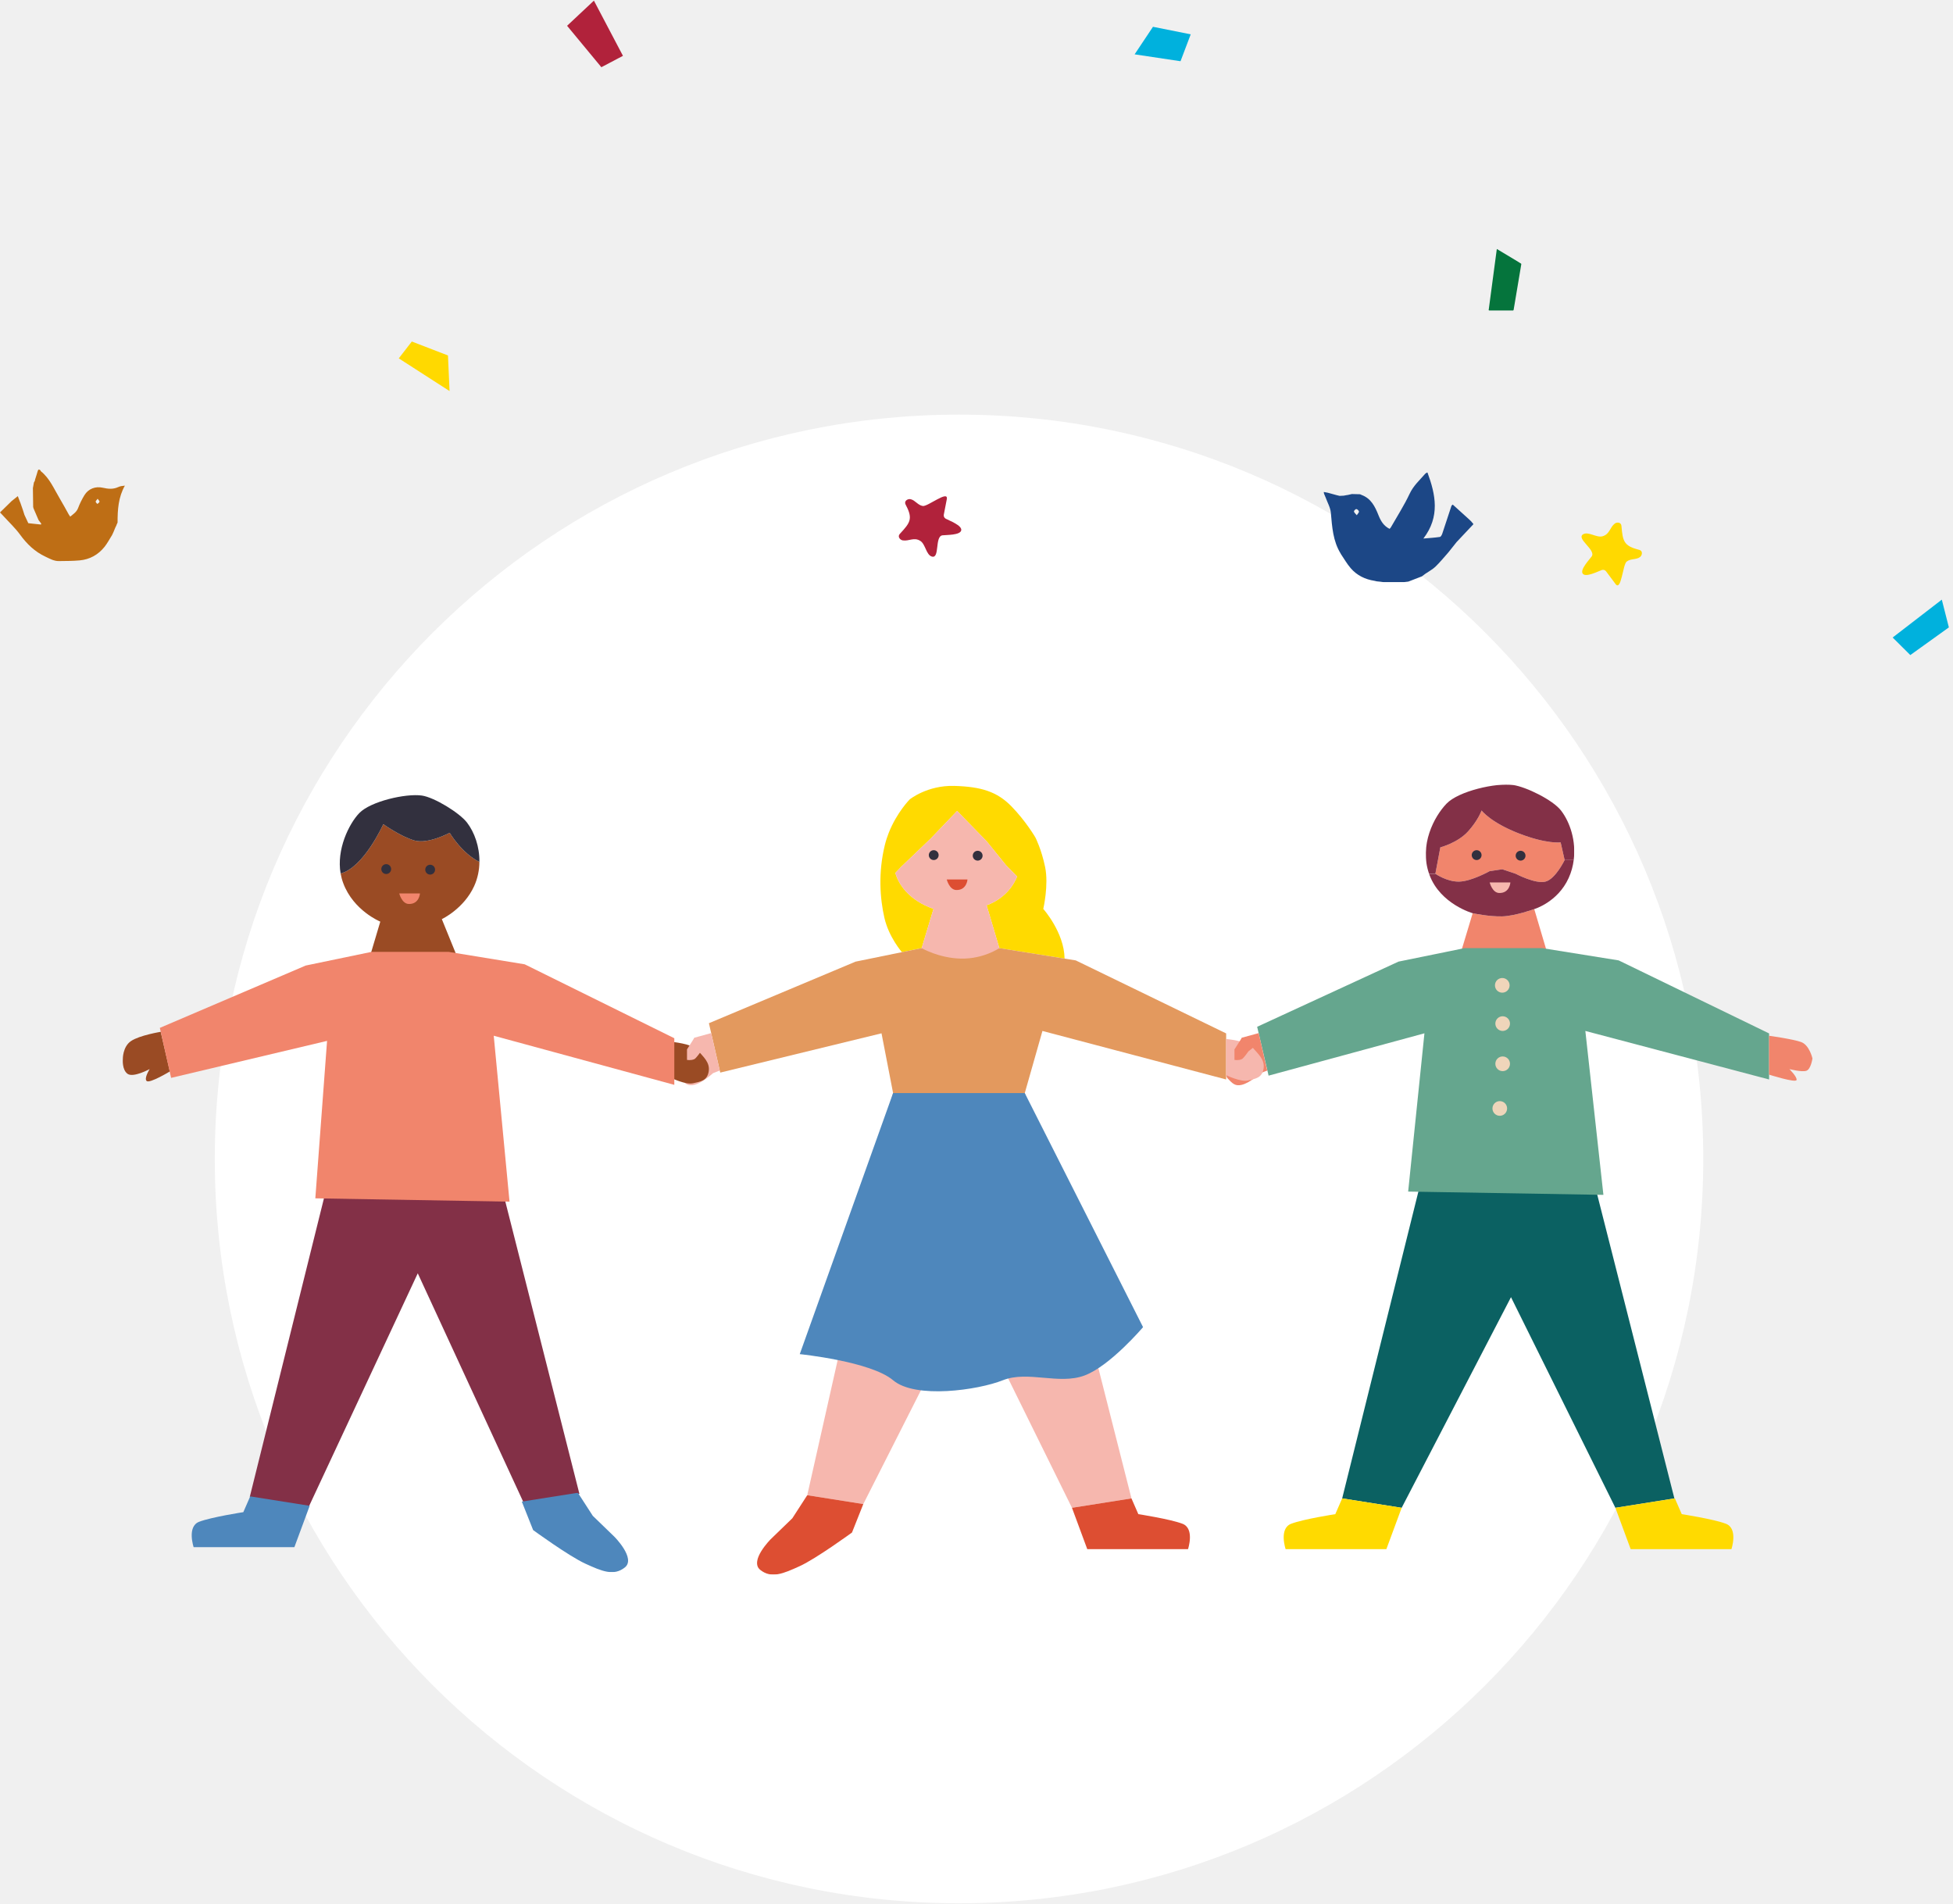
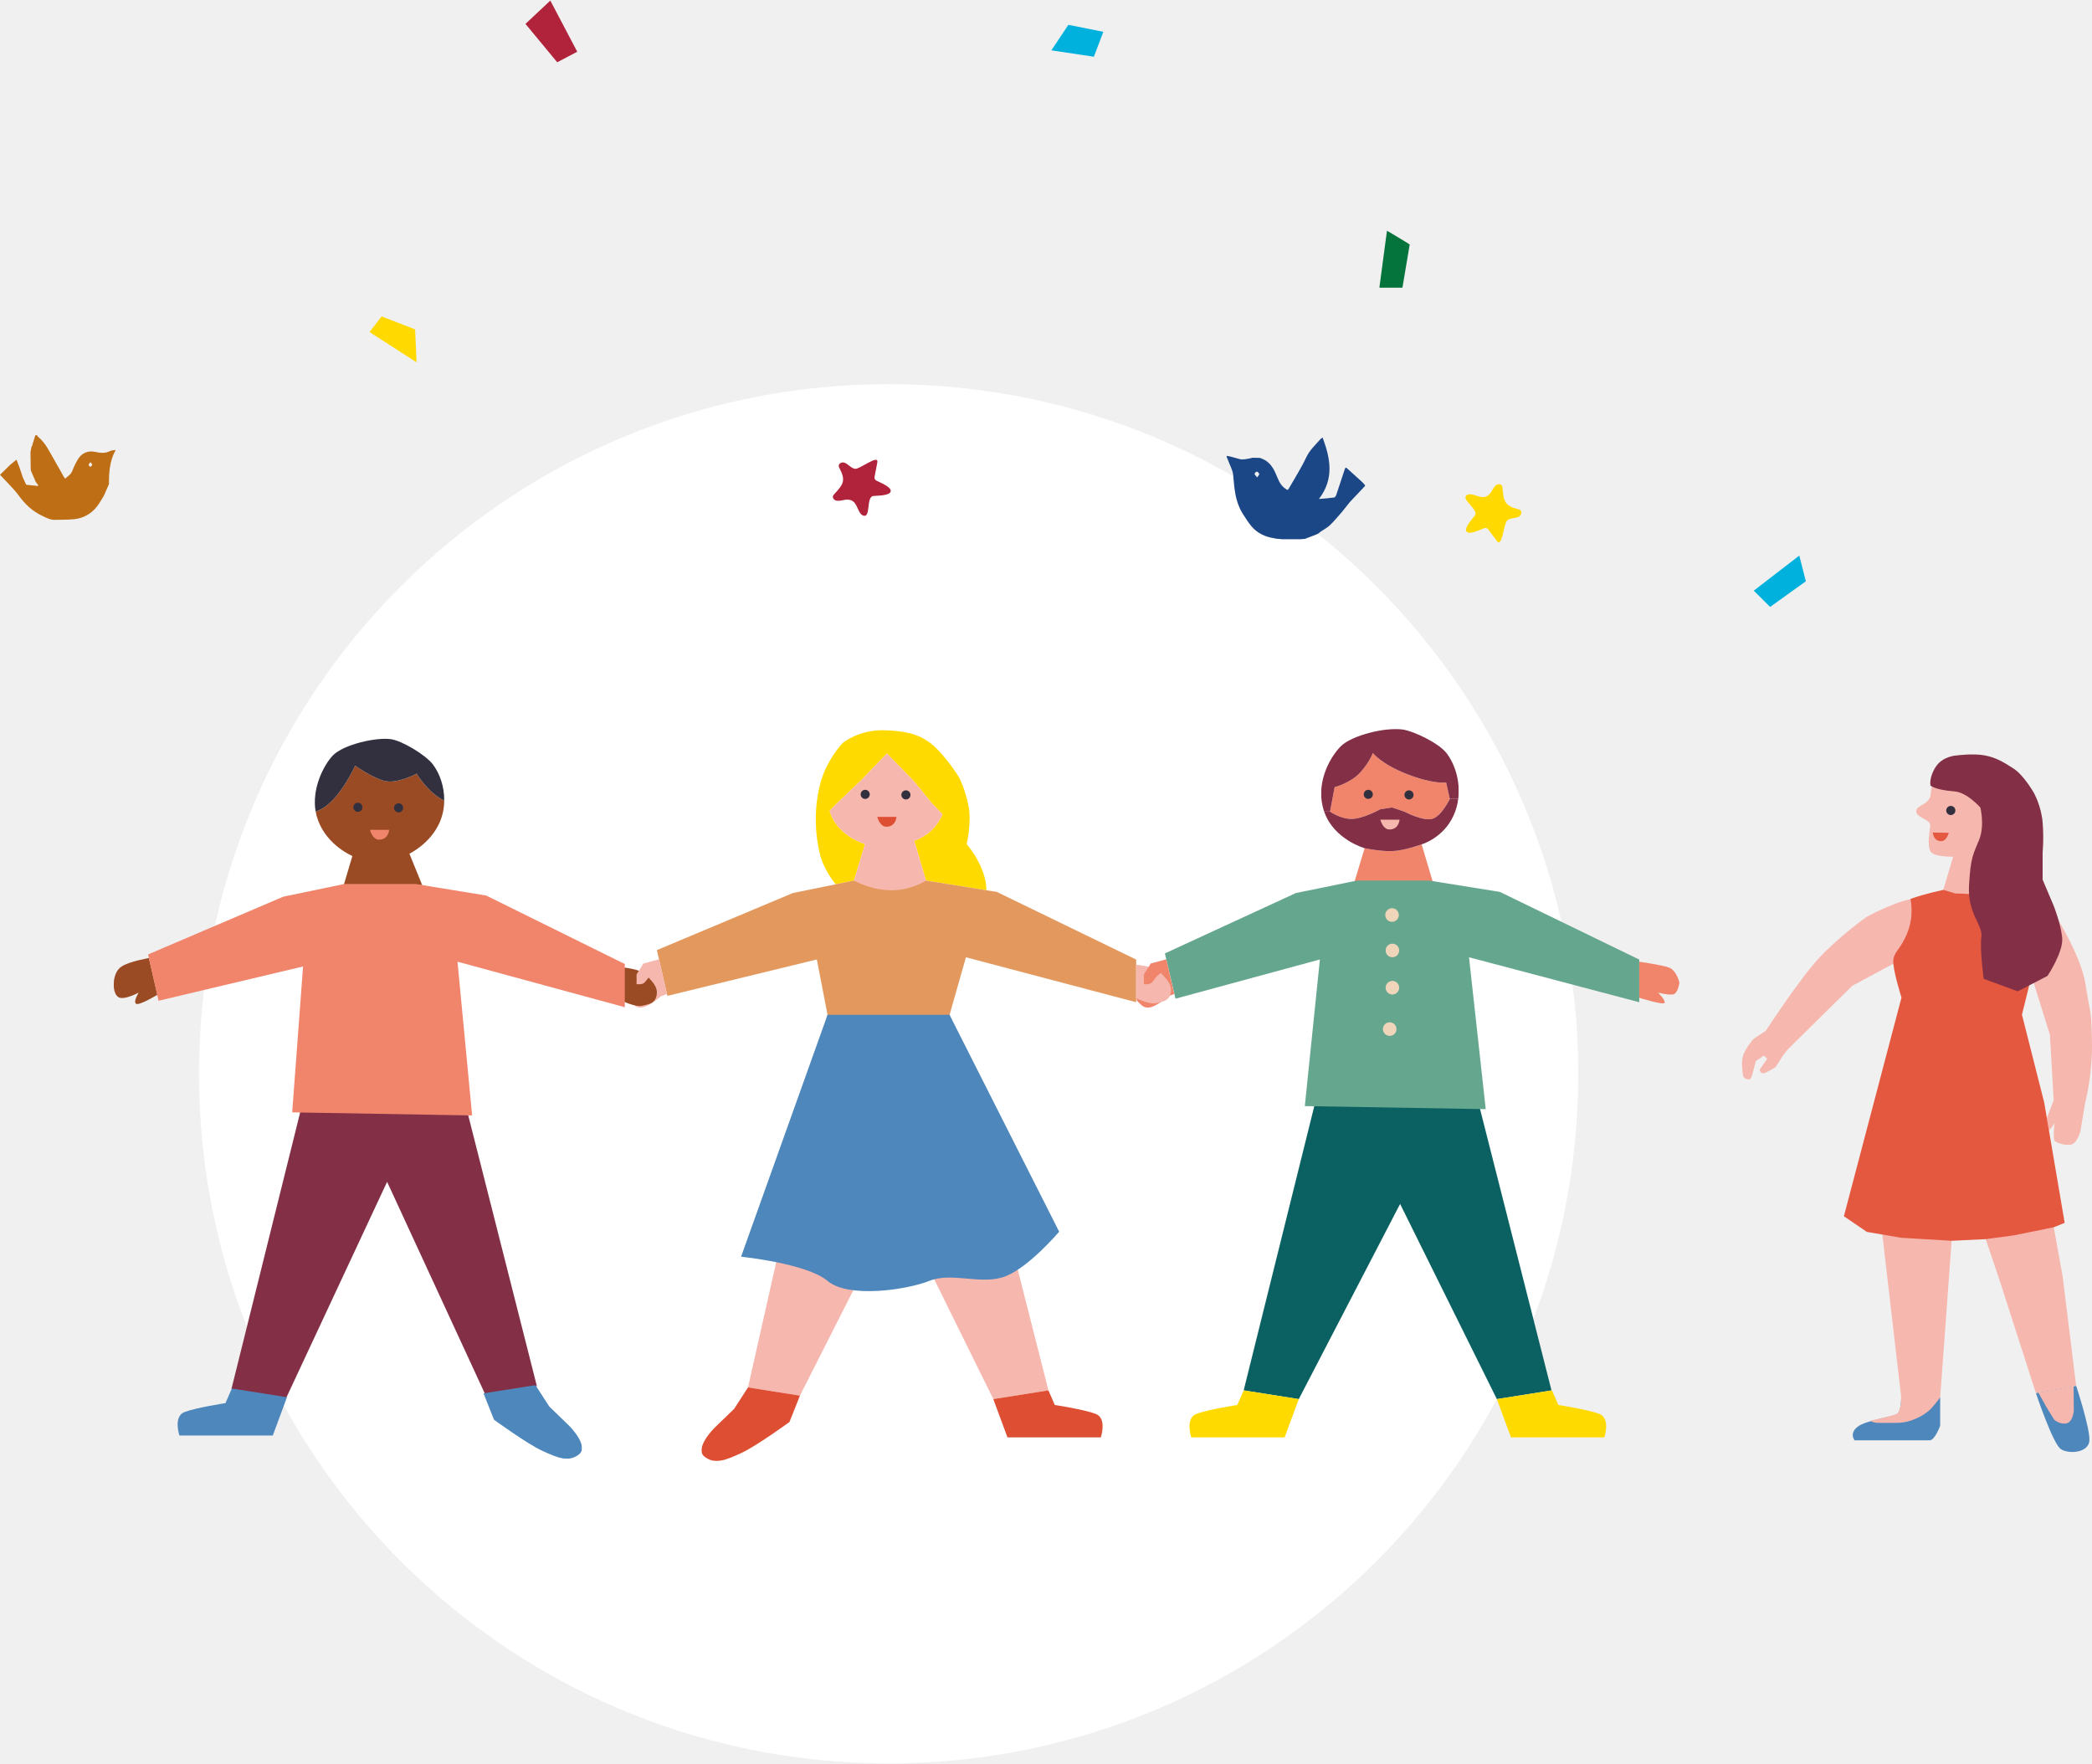
- <svg xmlns="http://www.w3.org/2000/svg" xmlns:xlink="http://www.w3.org/1999/xlink" width="391px" height="381px" viewBox="0 0 391 381" version="1.1">
+ <svg xmlns="http://www.w3.org/2000/svg" xmlns:xlink="http://www.w3.org/1999/xlink" width="452px" height="381px" viewBox="0 0 452 381" version="1.1">
  <defs>
    <polygon id="path-1" points="29.807 0.508 0.085 0.508 0.085 18.361 29.807 18.361" />
    <polygon id="path-3" points="0.557 16.165 21.833 16.165 21.833 0.271 0.557 0.271" />
    <polygon id="path-5" points="0.471 16.165 21.747 16.165 21.747 0.271 0.471 0.271 0.471 16.165" />
    <polygon id="path-7" points="10.132 0.671 0.33 0.671 0.33 12.107 10.132 12.107 10.132 0.671" />
    <polygon id="path-9" points="0 22 0 0 30 0 30 22" />
  </defs>
  <g id="Page-1" stroke="none" stroke-width="1" fill="none" fill-rule="evenodd">
    <g id="Group-11" transform="translate(-687, -216)">
      <g id="after" transform="translate(687, 216)">
        <g id="holding-hands" transform="translate(24, 83)">
          <circle id="Oval" fill="#FFFFFF" cx="168" cy="149" r="149" />
-           <g id="Page-1" transform="translate(0, 73.55035)">
+           <g id="Page-1" transform="translate(0, 74)">
            <polygon id="Fill-1" fill="#833047" points="68.845 70 76.834 82.662 92 142.489 80.831 144.255 59.639 98.344 37.853 145 26 143.124 41.471 80.862 44.11 71.996" />
            <g id="Group-86">
              <path d="M162.899,25.366 C162.899,25.366 157.321,23.809 155.44,18.775 C155.369,18.583 155.303,18.392 155.249,18.199 L156.36,17.025 L162.319,11.326 L167.616,5.788 L173.522,11.848 L177.404,16.637 L179.625,18.912 C179.578,19.044 179.524,19.169 179.464,19.301 C177.566,23.48 173.522,24.659 173.522,24.659 L176.073,33.245 L189.132,35.347 C189.073,30.102 184.869,25.396 184.869,25.396 C184.869,25.396 185.985,20.606 185.239,17.014 C184.492,13.422 183.298,11.105 183.298,11.105 C183.298,11.105 181.429,7.884 178.521,4.89 C175.612,1.897 172.4,0.927 167.025,0.772 C161.651,0.628 158.139,3.466 158.139,3.466 C158.139,3.466 155.536,6.076 153.917,10.201 C153.619,10.967 153.35,11.781 153.141,12.644 C151.797,18.157 152.173,23.3 153.063,27.192 C153.959,31.083 156.569,34.054 156.569,34.054 L160.523,33.245 L162.899,25.366 Z" id="Fill-3" fill="#FFDA00" />
              <polygon id="Fill-5" fill="#E3995E" points="221.482 59.54 221.482 50.32 191.372 35.705 189.132 35.347 176.073 33.245 176.066 33.245 160.522 33.245 156.569 34.054 147.289 35.951 117.926 48.278 120.195 58.163 152.484 50.301 154.801 62.264 149.224 81.984 188.315 82.638 181.166 62.264 184.701 49.829" />
              <path d="M179.464,19.301 C179.524,19.169 179.577,19.044 179.626,18.912 L177.404,16.637 L173.523,11.848 L167.617,5.788 L162.32,11.326 L156.36,17.025 L155.249,18.199 C155.303,18.391 155.368,18.583 155.44,18.775 C157.321,23.809 162.899,25.366 162.899,25.366 L160.522,33.245 C160.522,33.245 163.965,35.268 168.444,35.347 C172.922,35.424 176.067,33.245 176.067,33.245 L176.072,33.245 L173.523,24.659 C173.523,24.659 177.565,23.48 179.464,19.301" id="Fill-7" fill="#F6B7AE" />
              <path d="M163.921,14.628 C163.921,15.172 163.481,15.614 162.937,15.614 C162.393,15.614 161.953,15.172 161.953,14.628 C161.953,14.084 162.393,13.642 162.937,13.642 C163.481,13.642 163.921,14.084 163.921,14.628" id="Fill-9" fill="#32303E" />
              <path d="M172.718,14.744 C172.718,15.289 172.277,15.73 171.734,15.73 C171.19,15.73 170.75,15.289 170.75,14.744 C170.75,14.199 171.19,13.759 171.734,13.759 C172.277,13.759 172.718,14.199 172.718,14.744" id="Fill-11" fill="#32303E" />
              <path d="M165.542,19.502 L169.693,19.502 C169.693,19.502 169.566,21.669 167.448,21.614 C166.059,21.575 165.542,19.502 165.542,19.502" id="Fill-13" fill="#DD4E32" />
              <polygon id="Fill-15" fill="#F6B7AE" points="179.064 69.915 187.09 82.639 202.523 143.4 190.614 145.285 169.814 103.12 148.837 144.537 137.615 142.762 151.56 80.83 154.212 71.92" />
              <path d="M154.798,62.266 L136.116,114.523 C136.116,114.523 150.334,115.965 154.798,119.749 C159.262,123.534 171.803,121.731 176.78,119.749 C181.756,117.768 188.013,120.719 193.145,118.793 C198.277,116.867 204.846,109.119 204.846,109.119 L181.164,62.266 L154.798,62.266 Z" id="Fill-17" fill="#4E87BC" />
              <path d="M283.164,25.432 L286.113,35.389 L268.085,35.389 L270.838,26.259 C270.838,26.259 274.158,26.971 276.761,26.892 C279.366,26.815 283.164,25.432 283.164,25.432" id="Fill-19" fill="#F1856C" />
              <path d="M280.064,10.278 C285.707,12.476 288.448,12.075 288.448,12.075 L289.249,15.613 C289.249,15.613 287.427,19.409 285.415,19.93 C283.402,20.456 279.443,18.361 279.443,18.361 L276.762,17.463 L274.236,17.835 C274.236,17.835 270.635,19.858 268.174,19.93 C265.708,20.007 263.367,18.361 263.367,18.361 L264.364,13.074 C264.364,13.074 267.846,12.176 269.918,9.877 C271.913,7.663 272.576,5.813 272.617,5.692 C272.617,5.692 274.415,8.081 280.064,10.278" id="Fill-21" fill="#F1856C" />
              <g id="Group-25" transform="translate(261.3675, 0)">
                <mask id="mask-2" fill="white">
                  <use xlink:href="#path-1" />
                </mask>
                <g id="Clip-24" />
                <path d="M27.081,12.075 C27.081,12.075 24.34,12.476 18.697,10.278 C13.047,8.081 11.25,5.692 11.25,5.692 C11.208,5.813 10.545,7.663 8.551,9.877 C6.479,12.176 2.997,13.074 2.997,13.074 L2,18.361 L0.74,18.361 C-1.261,12.608 1.731,6.932 4.239,4.322 C6.634,1.819 14.14,0.101 17.562,0.591 C20.177,0.963 25.546,3.603 27.159,5.705 C28.992,8.081 30.186,11.829 29.697,15.613 L27.881,15.613 L27.081,12.075 Z" id="Fill-23" fill="#833047" mask="url(#mask-2)" />
              </g>
              <path d="M290.049,19.224 C287.846,24.067 283.164,25.432 283.164,25.432 C283.164,25.432 279.365,26.815 276.762,26.893 C274.159,26.97 270.838,26.259 270.838,26.259 C270.838,26.259 264.376,24.45 262.197,18.613 C262.167,18.529 262.137,18.445 262.107,18.361 L263.367,18.361 C263.367,18.361 265.708,20.008 268.174,19.93 C270.635,19.858 274.236,17.835 274.236,17.835 L276.762,17.463 L279.443,18.361 C279.443,18.361 283.402,20.457 285.415,19.93 C287.427,19.409 289.249,15.613 289.249,15.613 L291.064,15.613 C290.915,16.829 290.586,18.044 290.049,19.224" id="Fill-26" fill="#833047" />
              <path d="M272.616,14.628 C272.616,15.172 272.176,15.614 271.632,15.614 C271.088,15.614 270.648,15.172 270.648,14.628 C270.648,14.084 271.088,13.642 271.632,13.642 C272.176,13.642 272.616,14.084 272.616,14.628" id="Fill-28" fill="#32303E" />
              <path d="M281.412,14.744 C281.412,15.289 280.972,15.73 280.429,15.73 C279.885,15.73 279.445,15.289 279.445,14.744 C279.445,14.199 279.885,13.759 280.429,13.759 C280.972,13.759 281.412,14.199 281.412,14.744" id="Fill-30" fill="#32303E" />
              <path d="M274.237,20.101 L278.387,20.101 C278.387,20.101 278.261,22.268 276.143,22.212 C274.754,22.174 274.237,20.101 274.237,20.101" id="Fill-32" fill="#F6B7AE" />
              <polygon id="Fill-34" fill="#0B6162" points="287.759 69.915 295.785 82.639 311.217 143.4 299.409 145.285 278.508 103.12 256.619 145.285 244.71 143.4 260.255 80.83 262.907 71.92" />
              <polygon id="Fill-36" fill="#65A68E" points="330.178 50.322 330.178 59.541 293.395 49.827 297.01 82.64 257.92 81.982 261.179 50.3 229.977 58.773 227.688 48.995 255.984 35.948 269.216 33.247 284.763 33.247 300.066 35.704" />
              <path d="M278.23,40.696 C278.23,41.509 277.573,42.167 276.763,42.167 C275.954,42.167 275.297,41.509 275.297,40.696 C275.297,39.886 275.954,39.228 276.763,39.228 C277.573,39.228 278.23,39.886 278.23,40.696" id="Fill-38" fill="#EFD5BA" />
              <path d="M278.307,48.355 C278.307,49.168 277.65,49.826 276.842,49.826 C276.031,49.826 275.375,49.168 275.375,48.355 C275.375,47.545 276.031,46.887 276.842,46.887 C277.65,46.887 278.307,47.545 278.307,48.355" id="Fill-40" fill="#EFD5BA" />
              <path d="M278.307,56.401 C278.307,57.213 277.65,57.872 276.842,57.872 C276.031,57.872 275.375,57.213 275.375,56.401 C275.375,55.59 276.031,54.932 276.842,54.932 C277.65,54.932 278.307,55.59 278.307,56.401" id="Fill-42" fill="#EFD5BA" />
              <path d="M277.73,65.342 C277.73,66.154 277.073,66.812 276.264,66.812 C275.453,66.812 274.797,66.154 274.797,65.342 C274.797,64.531 275.453,63.873 276.264,63.873 C277.073,63.873 277.73,64.531 277.73,65.342" id="Fill-44" fill="#EFD5BA" />
              <path d="M66.028,10.156 C66.028,10.156 68.396,14.207 71.979,15.991 C71.967,17.601 71.645,19.259 70.928,20.834 C68.85,25.39 64.456,27.44 64.456,27.44 L67.226,34.245 L50.26,34.245 L52.137,27.943 C52.137,27.943 46.772,25.749 44.724,20.259 C44.479,19.606 44.306,18.948 44.193,18.301 C48.827,17.128 52.741,8.435 52.741,8.435 C52.741,8.435 56.25,10.931 58.991,11.704 C61.732,12.476 66.028,10.156 66.028,10.156" id="Fill-46" fill="#9A4B24" />
              <path d="M69.495,8.112 C70.982,10.046 72.027,12.943 71.979,15.991 C68.396,14.207 66.028,10.156 66.028,10.156 C66.028,10.156 61.731,12.476 58.99,11.704 C56.249,10.931 52.741,8.435 52.741,8.435 C52.741,8.435 48.827,17.128 44.193,18.302 C43.351,13.506 45.829,8.405 47.931,6.214 C50.188,3.867 57.247,2.244 60.465,2.705 C62.932,3.058 67.978,6.142 69.495,8.112" id="Fill-48" fill="#32303E" />
              <path d="M54.308,17.424 C54.308,17.968 53.867,18.41 53.324,18.41 C52.78,18.41 52.34,17.968 52.34,17.424 C52.34,16.88 52.78,16.438 53.324,16.438 C53.867,16.438 54.308,16.88 54.308,17.424" id="Fill-50" fill="#32303E" />
              <path d="M63.104,17.54 C63.104,18.085 62.664,18.526 62.121,18.526 C61.577,18.526 61.137,18.085 61.137,17.54 C61.137,16.995 61.577,16.555 62.121,16.555 C62.664,16.555 63.104,16.995 63.104,17.54" id="Fill-52" fill="#32303E" />
              <path d="M55.929,22.298 L60.079,22.298 C60.079,22.298 59.953,24.465 57.835,24.41 C56.445,24.372 55.929,22.298 55.929,22.298" id="Fill-54" fill="#F1856C" />
              <path d="M118.381,50.259 L115.034,51.177 L113.977,53.585 C113.977,53.585 111.145,58.249 112.141,59.297 C113.136,60.345 113.676,60.948 115.034,60.607 C116.685,60.192 118.758,58.275 118.758,58.275 L120.101,57.753 L118.381,50.259 Z" id="Fill-56" fill="#F6B7AE" />
              <path d="M110.39,52 C110.39,52 114.537,52.35 115.632,53.646 C116.726,54.943 118.194,56.078 117.884,57.949 C117.573,59.818 116.239,59.953 114.755,60.302 C113.269,60.652 110.39,59.233 110.39,59.233 L110.39,52 Z" id="Fill-58" fill="#9A4B24" />
              <path d="M115.034,51.177 L113.541,53.52 L113.541,55.619 C113.541,55.619 114.294,55.781 114.997,55.481 C115.365,55.324 116.34,53.908 116.34,53.908 L117.51,52.986 L115.034,51.177 Z" id="Fill-60" fill="#F6B7AE" />
              <path d="M227.987,50.259 L224.641,51.177 L223.583,53.585 C223.583,53.585 220.752,58.249 221.747,59.297 C222.743,60.345 223.282,60.948 224.641,60.607 C226.291,60.192 228.364,58.275 228.364,58.275 L229.707,57.753 L227.987,50.259 Z" id="Fill-62" fill="#F1856C" />
              <path d="M221.476,51.44 C221.476,51.44 225.623,51.79 226.718,53.087 C227.812,54.383 229.28,55.519 228.97,57.389 C228.659,59.259 227.325,59.393 225.841,59.742 C224.355,60.092 221.476,58.674 221.476,58.674 L221.476,51.44 Z" id="Fill-64" fill="#F6B7AE" />
              <path d="M224.64,51.177 L223.147,53.52 L223.147,55.619 C223.147,55.619 223.9,55.781 224.603,55.481 C224.972,55.324 225.947,53.908 225.947,53.908 L227.116,52.986 L224.64,51.177 Z" id="Fill-66" fill="#F1856C" />
              <path d="M8.178,50 C8.178,50 3.949,50.687 2.233,51.848 C0.516,53.007 0.59,55.515 0.59,55.515 C0.59,55.515 0.403,57.632 1.561,58.426 C2.717,59.219 5.965,57.46 5.965,57.46 C5.965,57.46 4.771,59.331 5.368,59.855 C5.965,60.379 10,57.939 10,57.939 L8.178,50 Z" id="Fill-68" fill="#9A4B24" />
              <path d="M330.178,50.791 C330.178,50.791 334.882,51.439 336.573,52.038 C338.265,52.636 338.862,55.331 338.862,55.331 C338.862,55.331 338.564,57.46 337.668,57.792 C336.772,58.124 334.247,57.466 334.247,57.466 C334.247,57.466 335.827,59.027 335.678,59.648 C335.528,60.27 330.178,58.574 330.178,58.574 L330.178,50.791 Z" id="Fill-70" fill="#F1856C" />
              <g id="Group-74" transform="translate(127.0035, 142.4906)">
                <mask id="mask-4" fill="white">
                  <use xlink:href="#path-3" />
                </mask>
                <g id="Clip-73" />
                <path d="M10.611,0.271 L7.625,4.89 L3.296,9.081 C3.296,9.081 -1.04,13.422 1.199,15.218 C3.439,17.014 5.828,15.966 9.112,14.469 C12.396,12.973 19.569,7.744 19.569,7.744 L21.833,2.046 L10.611,0.271 Z" id="Fill-72" fill="#DD4E32" mask="url(#mask-4)" />
              </g>
              <g id="Group-77" transform="translate(80, 142)">
                <mask id="mask-6" fill="white">
                  <use xlink:href="#path-5" />
                </mask>
                <g id="Clip-76" />
                <path d="M11.693,0.271 L14.679,4.89 L19.009,9.081 C19.009,9.081 23.344,13.422 21.105,15.218 C18.865,17.014 16.477,15.966 13.192,14.469 C9.908,12.973 2.736,7.744 2.736,7.744 L0.471,2.046 L11.693,0.271 Z" id="Fill-75" fill="#4E87BC" mask="url(#mask-6)" />
              </g>
              <path d="M190.614,145.285 L193.674,153.559 L213.847,153.559 C213.847,153.559 215.233,149.429 212.739,148.48 C210.246,147.53 203.901,146.557 203.901,146.557 L202.522,143.401 L190.614,145.285 Z" id="Fill-78" fill="#DD4E32" />
              <path d="M299.409,145.285 L302.469,153.559 L322.642,153.559 C322.642,153.559 324.028,149.429 321.535,148.48 C319.041,147.53 312.696,146.557 312.696,146.557 L311.318,143.401 L299.409,145.285 Z" id="Fill-80" fill="#FFDA00" />
              <path d="M256.619,145.285 L253.559,153.559 L233.386,153.559 C233.386,153.559 232,149.429 234.493,148.48 C236.987,147.53 243.332,146.557 243.332,146.557 L244.71,143.401 L256.619,145.285 Z" id="Fill-82" fill="#FFDA00" />
              <path d="M38,144.885 L34.939,153.159 L14.766,153.159 C14.766,153.159 13.38,149.029 15.874,148.079 C18.368,147.13 24.713,146.157 24.713,146.157 L26.091,143 L38,144.885 Z" id="Fill-84" fill="#4E87BC" />
              <polygon id="Fill-2" fill="#F1856C" points="111 51.285 111 60.618 74.849 50.784 78.01 84 39.13 83.335 41.48 51.816 10.256 59.222 8 49.214 37.204 36.734 50.365 34 65.828 34 81.05 36.488" />
            </g>
          </g>
        </g>
        <path d="M23.081,105.624 C22.966,105.907 22.849,106.19 22.734,106.474 C22.659,106.636 22.584,106.798 22.509,106.961 C22.484,107.013 22.458,107.065 22.433,107.116 C21.931,107.909 21.498,108.755 20.915,109.483 C19.651,111.058 17.971,111.992 15.954,112.18 C14.577,112.31 13.187,112.294 11.802,112.318 C10.803,112.335 9.965,111.842 9.092,111.433 C6.987,110.448 5.404,108.926 4.042,107.058 C3.04,105.683 1.772,104.501 0.622,103.234 C0.43,103.023 0.227,102.82 0,102.581 C0.793,101.806 1.554,101.063 2.314,100.32 C2.716,99.997 3.118,99.674 3.566,99.315 C3.714,99.708 3.843,100.05 3.972,100.392 C4.009,100.48 4.046,100.568 4.082,100.656 C4.254,101.151 4.426,101.645 4.598,102.139 C4.696,102.449 4.795,102.758 4.893,103.068 C5.152,103.623 5.41,104.179 5.668,104.734 C6.509,104.824 7.35,104.913 8.191,105.004 C8.215,104.945 8.238,104.886 8.262,104.827 C8.081,104.588 7.9,104.349 7.718,104.11 C7.379,103.317 7.038,102.525 6.699,101.732 L6.639,101.46 C6.622,100.21 6.604,98.96 6.587,97.71 C6.654,97.336 6.722,96.962 6.789,96.588 C6.854,96.471 6.918,96.354 6.983,96.236 C6.999,96.146 7.016,96.057 7.032,95.968 C7.203,95.421 7.391,94.88 7.54,94.328 C7.641,93.953 7.806,93.91 8.088,94.145 C8.115,94.206 8.124,94.288 8.17,94.325 C9.958,95.755 10.799,97.843 11.927,99.728 C12.568,100.8 13.154,101.905 13.769,102.992 C13.842,103.124 13.937,103.243 14.058,103.422 C14.682,102.899 15.326,102.514 15.631,101.711 C15.968,100.819 16.4,99.95 16.897,99.135 C17.688,97.837 19.107,97.3 20.584,97.637 C21.625,97.874 22.648,97.984 23.667,97.503 C24.054,97.32 24.501,97.264 25,97.214 C23.686,99.548 23.533,102.062 23.539,104.606 C23.485,104.722 23.432,104.838 23.379,104.953 C23.35,105.033 23.32,105.113 23.292,105.193 C23.222,105.337 23.152,105.48 23.081,105.624 M19.55,99.845 C19.355,100.117 19.149,100.277 19.156,100.427 C19.164,100.586 19.375,100.734 19.497,100.887 C19.649,100.741 19.882,100.614 19.927,100.441 C19.959,100.316 19.739,100.127 19.55,99.845" id="Fill-1" fill="#BE6E15" />
        <g id="Page-1" transform="translate(262.8028, 94.94505) rotate(35) translate(-262.8028, -94.94505) translate(198.8028, 35.44505)">
          <g id="Group-12" transform="translate(-0, 0.329)">
            <path d="M120.578,32.195 C120.604,32.225 120.63,32.255 120.655,32.285 C122.501,34.477 123.224,35.18 126.053,34.125 C126.221,34.062 126.395,33.999 126.574,34.011 C127.09,34.049 127.349,34.727 127.165,35.211 C126.83,36.093 125.812,36.452 125.515,37.433 C125.227,38.379 128.099,42.988 126.254,42.379 L123.261,41.392 C122.949,41.289 122.605,41.399 122.411,41.664 C121.95,42.292 120.667,44.767 119.709,44.455 C118.741,44.139 119.186,41.379 119.19,40.599 C119.193,39.004 114.571,39.508 115.238,37.962 C115.719,36.847 117.848,37.022 118.644,36.06 C119.603,34.902 118.838,33.793 119.192,32.591 C119.331,32.117 119.896,31.74 120.327,31.98 C120.424,32.034 120.504,32.112 120.578,32.195" id="Fill-5" fill="#FFD900" />
            <g id="Group-9" transform="translate(68, 0)">
              <mask id="mask-8" fill="white">
                <use xlink:href="#path-7" />
              </mask>
              <g id="Clip-8" />
              <polygon id="Fill-7" fill="#05743C" mask="url(#mask-8)" points="10.132 9.248 6.048 12.107 0.33 1.08 6.048 0.671" />
            </g>
            <path d="M3.143,116.319 C3.147,116.279 3.152,116.24 3.157,116.201 C3.537,113.361 3.569,112.352 0.886,110.97 C0.726,110.888 0.562,110.802 0.452,110.661 C0.132,110.255 0.459,109.607 0.941,109.417 C1.819,109.071 2.769,109.583 3.695,109.143 C4.588,108.719 6.065,103.493 6.856,105.267 L8.14,108.145 C8.274,108.445 8.586,108.626 8.913,108.591 C9.688,108.509 12.382,107.793 12.796,108.711 C13.214,109.64 10.872,111.168 10.293,111.69 C9.111,112.761 12.595,115.84 11.002,116.388 C9.854,116.783 8.551,115.09 7.302,115.148 C5.801,115.218 5.496,116.53 4.368,117.077 C3.924,117.293 3.265,117.13 3.152,116.649 C3.127,116.541 3.131,116.43 3.143,116.319" id="Fill-10" fill="#B1223B" />
          </g>
        </g>
        <g id="Page-1" transform="translate(265, 94.55035)">
          <mask id="mask-10" fill="white">
            <use xlink:href="#path-9" />
          </mask>
          <g id="Clip-2" />
          <path d="M15.994,21.992 C14.698,21.995 13.403,21.998 12.108,22 C11.839,21.964 11.57,21.928 11.301,21.892 C11.085,21.87 10.869,21.848 10.653,21.827 C10.492,21.79 10.333,21.755 10.172,21.718 C8.289,21.431 6.658,20.624 5.424,19.199 C4.666,18.324 4.091,17.295 3.436,16.335 C3.421,16.313 3.42,16.283 3.407,16.261 C1.853,13.747 1.696,10.923 1.444,8.092 C1.352,7.055 0.763,6.061 0.401,5.047 C0.267,4.73 0.133,4.413 0,4.095 C0.003,4.041 0.006,3.986 0.009,3.931 C0.278,3.982 0.547,4.032 0.817,4.082 C1.41,4.245 2.001,4.407 2.594,4.569 C2.793,4.617 2.994,4.664 3.193,4.713 C3.467,4.7 3.742,4.687 4.016,4.673 C4.187,4.641 4.359,4.609 4.529,4.577 C4.636,4.562 4.743,4.547 4.85,4.531 C5.119,4.47 5.388,4.409 5.657,4.347 C6.199,4.362 6.739,4.374 7.281,4.389 C7.386,4.436 7.49,4.482 7.595,4.529 C9.506,5.233 10.298,6.875 10.971,8.571 C11.426,9.72 12.002,10.719 13.195,11.316 C13.27,11.233 13.376,11.154 13.437,11.047 C14.716,8.803 16.124,6.619 17.216,4.289 C17.973,2.676 19.225,1.56 20.339,0.285 C20.439,0.171 20.602,0.11 20.772,0 C22.426,4.46 23.334,8.861 19.969,13.257 C21.23,13.145 22.259,13.086 23.274,12.935 C23.465,12.907 23.665,12.533 23.75,12.282 C24.38,10.422 24.98,8.553 25.596,6.689 C25.617,6.625 25.709,6.585 25.85,6.461 C26.917,7.425 27.986,8.392 29.055,9.359 C29.111,9.412 29.167,9.465 29.223,9.518 C29.329,9.621 29.436,9.723 29.543,9.826 C29.695,10.006 29.847,10.187 30,10.369 C28.863,11.575 27.742,12.766 26.622,13.956 C26.078,14.64 25.535,15.323 24.99,16.006 C24.131,16.969 23.323,17.982 22.396,18.875 C21.804,19.446 21.037,19.836 20.353,20.313 C20.12,20.475 19.901,20.654 19.675,20.825 C18.769,21.175 17.863,21.525 16.957,21.875 C16.636,21.913 16.315,21.953 15.994,21.992 M6.632,8.59 C6.856,8.24 7.113,8.012 7.074,7.856 C7.023,7.647 6.754,7.375 6.555,7.354 C6.399,7.338 6.056,7.673 6.068,7.833 C6.082,8.049 6.358,8.245 6.632,8.59" id="Fill-1" fill="#1C4786" mask="url(#mask-10)" />
        </g>
        <polygon id="Fill-1" fill="#FFD900" points="79.835 71.737 90.004 78.285 89.687 71.159 82.447 68.367" />
        <polygon id="Fill-2" fill="#00B1DD" points="378.918 127.618 382.455 131.132 390.173 125.593 388.759 120.038" />
        <polygon id="Fill-3" fill="#B1223B" points="113.533 5.162 120.395 13.454 124.719 11.178 118.904 0.127" />
        <polygon id="Fill-4" fill="#00B1DD" points="238.388 6.87 230.832 5.364 227.156 10.877 236.346 12.256" />
+         <g id="Page-1" transform="translate(413, 238.5) scale(-1, 1) translate(-413, -238.5) translate(374, 163)">
+           <path d="M30.058,1.571 C32.094,2.361 33.514,4.105 33.514,4.105 C33.514,4.105 34.675,6.119 34.842,8.524 C35.008,10.928 38.059,10.909 37.968,12.332 C37.874,13.755 34.776,14.011 34.952,15.455 C35.127,16.899 35.645,19.858 34.84,21.032 C34.033,22.205 30.002,22.09 30.002,22.09 L32.336,29.956 L18.206,29.956 L19.787,21.572 L15.809,16.22 C15.809,16.22 13.63,12.694 14.941,8.401 C16.252,4.108 17.125,3.145 19.89,1.797 C22.655,0.448 26.451,0.954 26.451,0.954 C26.451,0.954 28.02,0.781 30.058,1.571" id="Fill-1" fill="#F6B7AE" />
+           <path d="M32.804,138.935 L32.804,145.045 C32.804,145.045 33.956,148.192 35.066,148.192 L40.204,148.192 L51.286,148.192 C51.286,148.192 52.519,146.74 50.666,145.277 C48.813,143.813 42.775,143.083 41.999,142.449 C41.222,141.814 41.215,138.935 41.215,138.935 L32.804,138.935 Z" id="Fill-3" fill="#4E87BC" />
+           <g id="Group-7" transform="translate(0, 135.713)" fill="#4E87BC">
+             <path d="M3.425,0.702 C3.425,0.702 0.371,9.949 0.565,12.566 C0.76,15.184 4.975,15.511 6.712,14.396 C8.449,13.282 12.126,2.255 12.126,2.255 L3.425,0.702 Z" id="Fill-5" />
+           </g>
+           <path d="M3.973,136.513 L3.934,141.785 C3.934,141.785 4.097,144.241 5.524,144.534 C6.951,144.826 8.165,143.741 8.165,143.741 L9.857,140.993 L11.589,137.872 L3.973,136.513 Z" id="Fill-8" fill="#F6B7AE" />
+           <path d="M32.804,138.935 C32.804,138.935 34.479,141.209 35.364,141.894 C36.335,142.647 37.108,143.163 38.772,143.797 C40.437,144.431 41.845,144.411 41.845,144.411 C41.845,144.411 45.53,144.471 46.481,144.411 C47.433,144.352 47.862,143.955 47.862,143.955 C47.862,143.955 42.756,142.865 42.122,142.43 C41.487,141.994 41.283,140.166 41.283,140.166 L41.249,138.638 L32.804,138.935 Z" id="Fill-10" fill="#F6B7AE" />
+           <path d="M29.588,30.019 L32.13,29.268 C31.741,29.185 31.516,29.14 31.516,29.14 L25.7,27.469 L18.087,29.14 L23.642,30.256 L29.588,30.019 Z" id="Fill-12" fill="#F6B7AE" />
+           <path d="M30.151,102.634 L32.804,138.935 L41.214,138.935 L45.372,103.109 C45.372,103.109 45.393,102.765 45.423,102.155 L40.924,102.634 L30.151,102.634 Z" id="Fill-14" fill="#F6B7AE" />
+           <polygon id="Fill-16" fill="#F6B7AE" points="8.377 101.512 6.34 112.781 3.425 136.414 12.126 137.968 20.069 113.295 23.682 102.634 17.46 102.634" />
+           <path d="M9.1,60.536 L13.064,47.849 C13.064,47.849 14.303,42.357 13.76,39.056 C13.217,35.755 12.573,31.833 12.573,31.833 L8.514,33.811 C8.514,33.811 5.27,38.755 3.121,43.971 C2.324,45.909 1.681,47.881 1.408,49.653 C0.399,56.204 0.18,54.312 0.013,61.801 C-0.159,69.291 1.49,75.309 1.49,75.309 L1.487,75.309 L2.496,81.382 C2.496,81.382 3.142,83.741 4.265,84.214 C5.387,84.686 7.746,83.95 8.102,83.45 C8.454,82.945 8.102,79.613 8.102,79.613 C8.102,79.613 8.841,80.97 9.31,81.176 L9.754,78.579 C9.148,76.917 8.273,74.732 8.273,74.729 L9.1,60.536 Z" id="Fill-18" fill="#F6B7AE" />
+           <path d="M64.788,69 L63.377,66.013 L63.38,66.013 C63.38,66.013 62.939,53.13 61.668,46.867 C60.39,40.601 57.39,33.743 57.39,33.743 C57.39,33.743 53.423,26.951 50.188,24.744 C49.268,24.116 47.95,23.539 46.542,23.031 C46.542,23.031 46.029,27.018 45.976,30.981 C45.923,34.946 47.262,39.51 47.262,39.51 L52.38,48.104 L57.25,67.053 L57.453,68.623 L57.532,71.696 C57.532,71.696 58.642,73.953 59.178,74.251 C59.714,74.55 60.209,73.934 60.209,73.934 L60.012,71.099 L61.002,70.862 L61.873,72.806 C61.873,72.806 60.903,75.739 60.885,76.49 C60.861,77.245 62.254,77.34 62.587,76.928 C62.92,76.515 64.331,74.866 64.788,73.398 C65.244,71.933 64.788,69 64.788,69" id="Fill-20" fill="#F6B7AE" transform="translate(55.48247, 50.09999) rotate(-31) translate(-55.48247, -50.09999) " />
+           <path d="M34.433,29.8 C33.466,29.559 32.651,29.378 32.13,29.267 L29.588,30.019 L23.642,30.256 L18.087,29.14 L16.416,29.955 L13.064,31.592 L12.579,31.829 L12.575,31.829 L12.573,31.829 L12.573,31.833 L13.064,47.849 L15.133,56.232 L10.321,75.233 L9.752,78.578 L9.31,81.175 L5.904,101.207 L8.26,102.155 L16.825,103.902 L22.973,104.727 L30.329,105.082 L41.24,104.43 L48.64,103.162 L53.607,99.78 L41.162,52.532 C41.162,52.532 43.091,46.455 42.933,44.499 C42.773,42.544 41.347,42.174 39.867,38.474 C38.388,34.775 39.218,31.211 39.218,31.211 C37.598,30.634 35.85,30.152 34.433,29.8" id="Fill-22" fill="#E4583F" />
+           <path d="M34.9,6.712 C34.9,6.712 34.002,7.663 29.756,7.981 C26.948,8.191 24.118,11.492 24.118,11.492 C24.118,11.492 23.143,15.349 24.383,18.439 C25.622,21.528 26.246,22.092 26.576,28.434 C26.89,34.475 23.537,36.863 23.906,39.426 C24.277,41.989 23.405,48.49 23.405,48.49 L16.032,51.185 L9.611,47.849 C9.611,47.849 6.142,42.661 6.44,39.611 C6.738,36.562 8.271,32.714 8.271,32.714 L10.668,27.059 L10.668,21.14 C10.668,21.14 10.376,18.313 10.668,14.692 C10.959,11.073 12.597,8.245 12.597,8.245 C12.597,8.245 14.737,4.472 16.963,3.045 C19.189,1.617 20.683,0.688 23.167,0.212 C25.651,-0.264 29.192,0.212 29.192,0.212 C29.192,0.212 32.204,0.317 33.737,2.643 C35.27,4.968 34.9,6.712 34.9,6.712" id="Fill-24" fill="#833047" />
+           <path d="M31.494,12.149 C31.474,12.695 31.015,13.122 30.471,13.1 C29.924,13.08 29.498,12.622 29.518,12.076 C29.54,11.53 29.998,11.106 30.544,11.125 C31.09,11.145 31.515,11.605 31.494,12.149" id="Fill-26" fill="#32303E" />
+           <path d="M30.945,16.937 L34.391,16.875 C34.391,16.875 34.319,18.754 32.561,18.737 C31.403,18.726 30.945,16.937 30.945,16.937" id="Fill-28" fill="#E4583F" />
+         </g>
      </g>
    </g>
  </g>
</svg>
